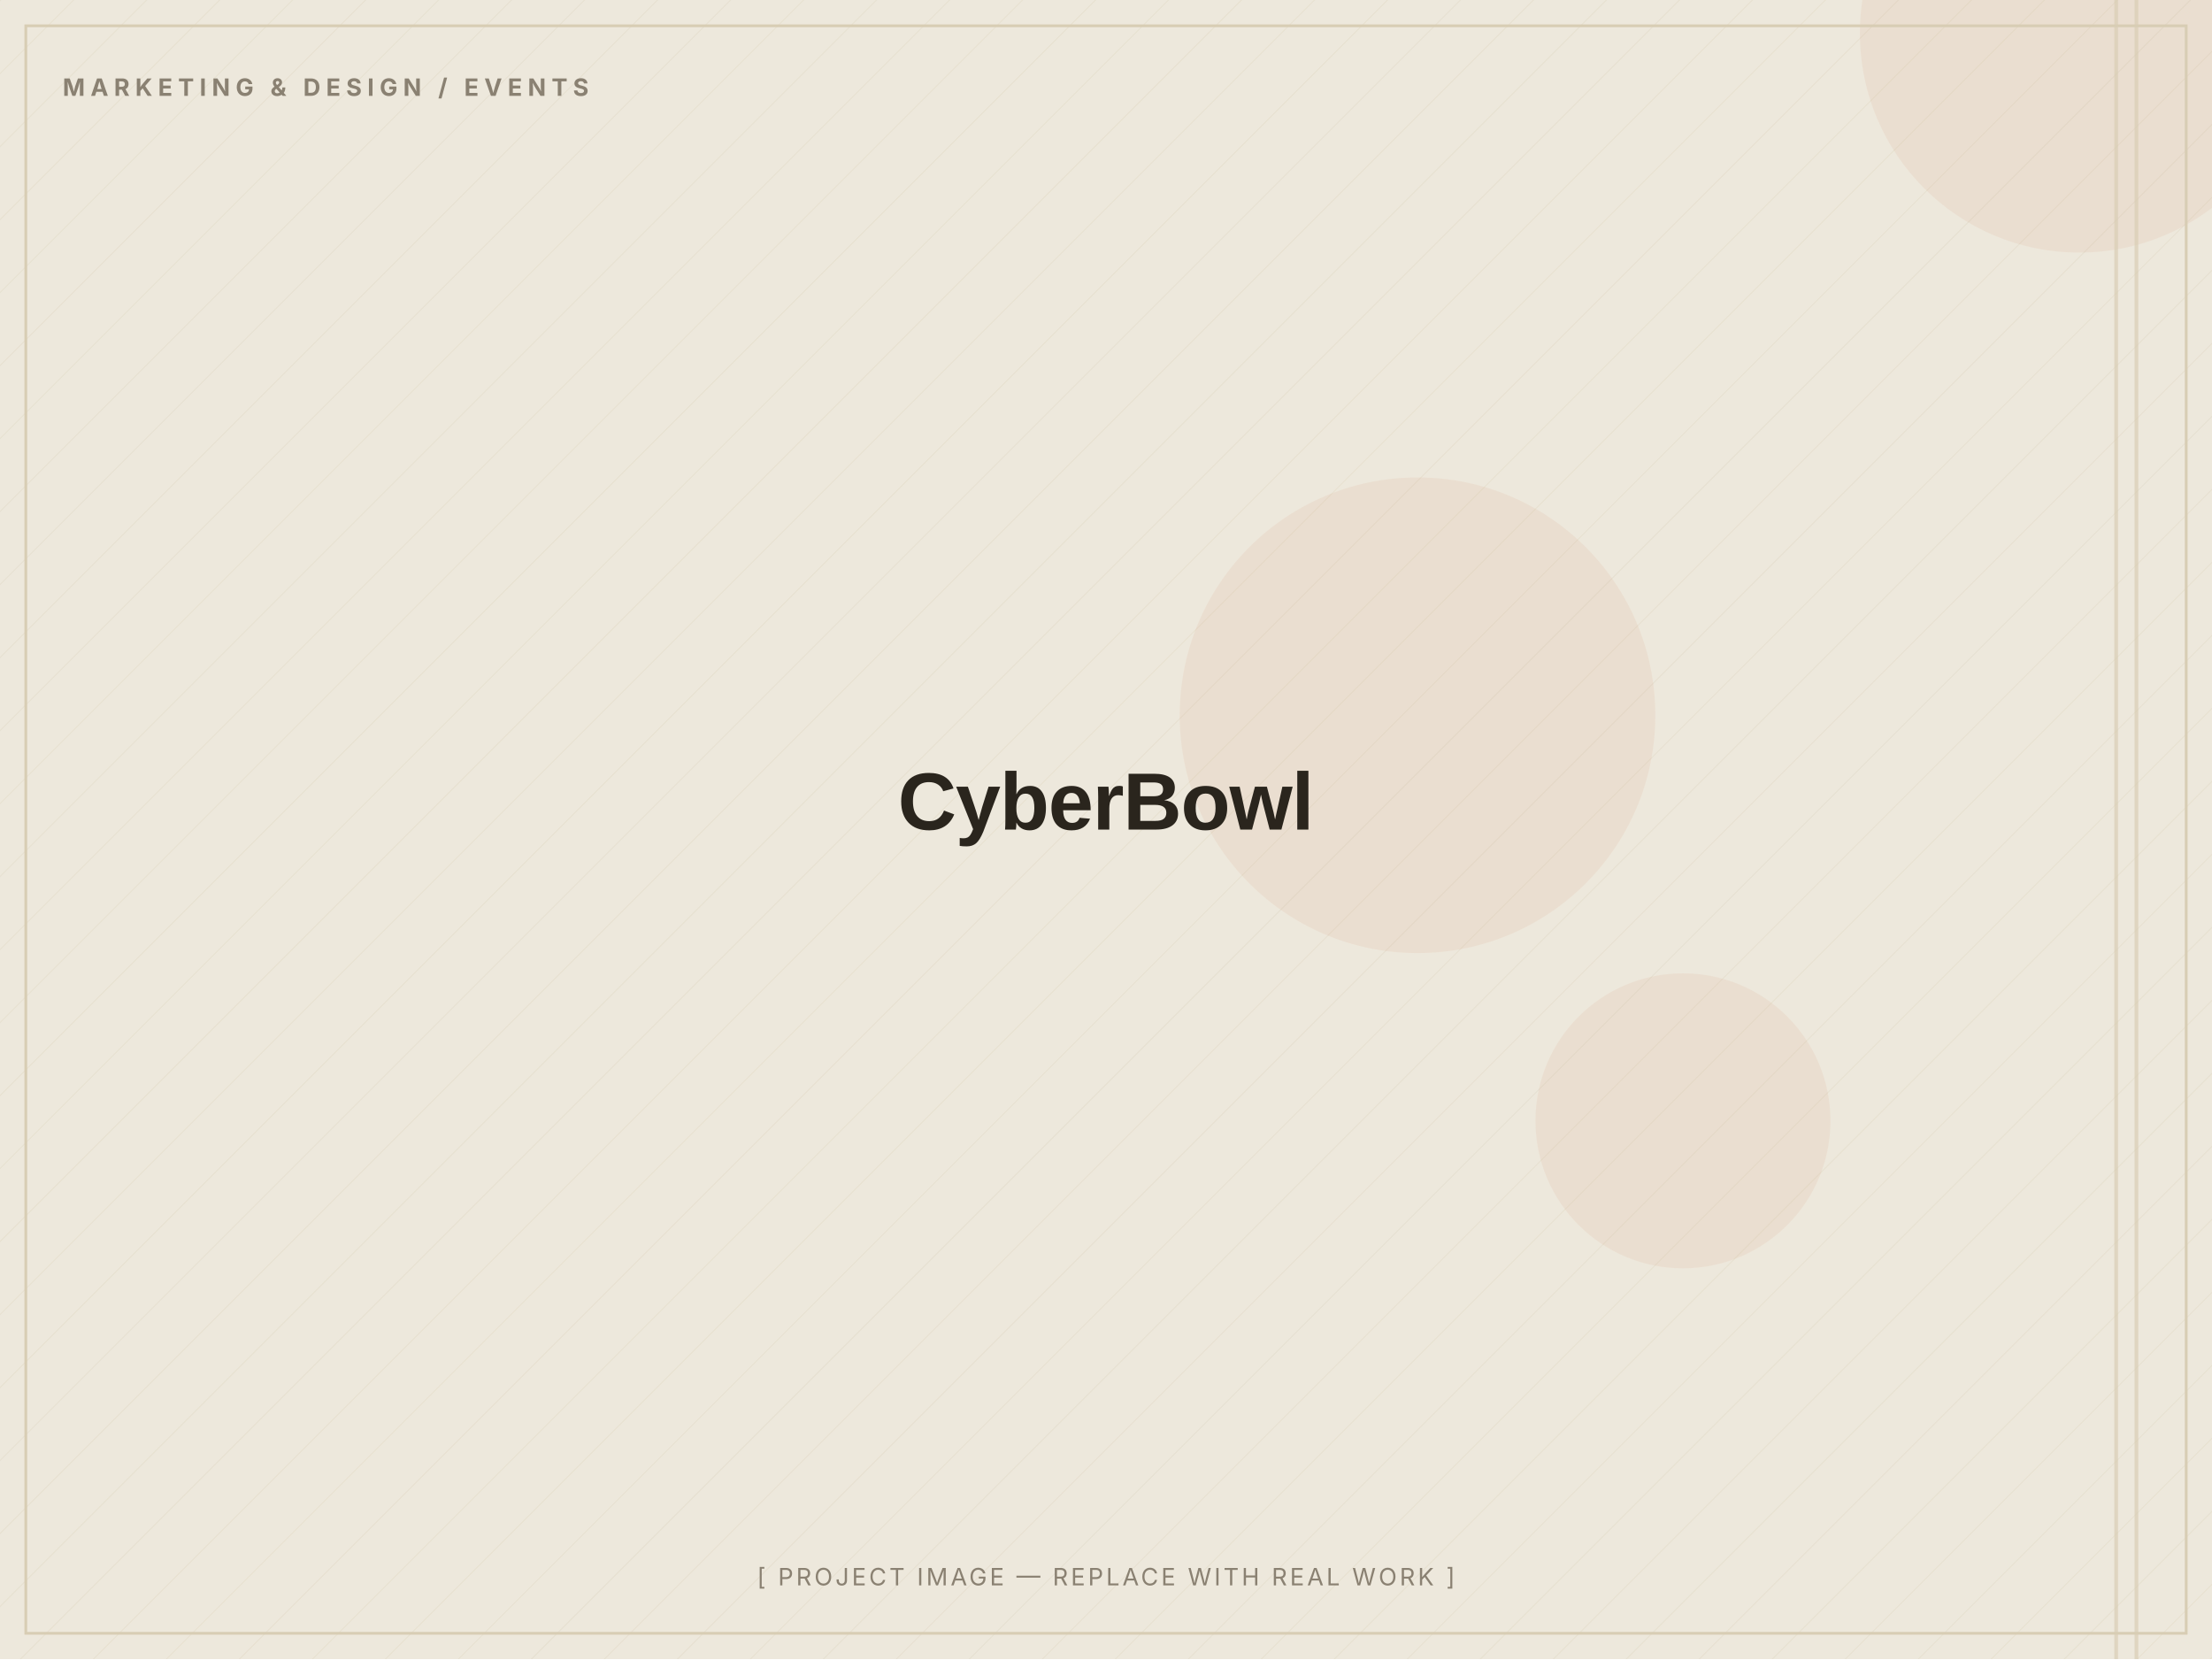
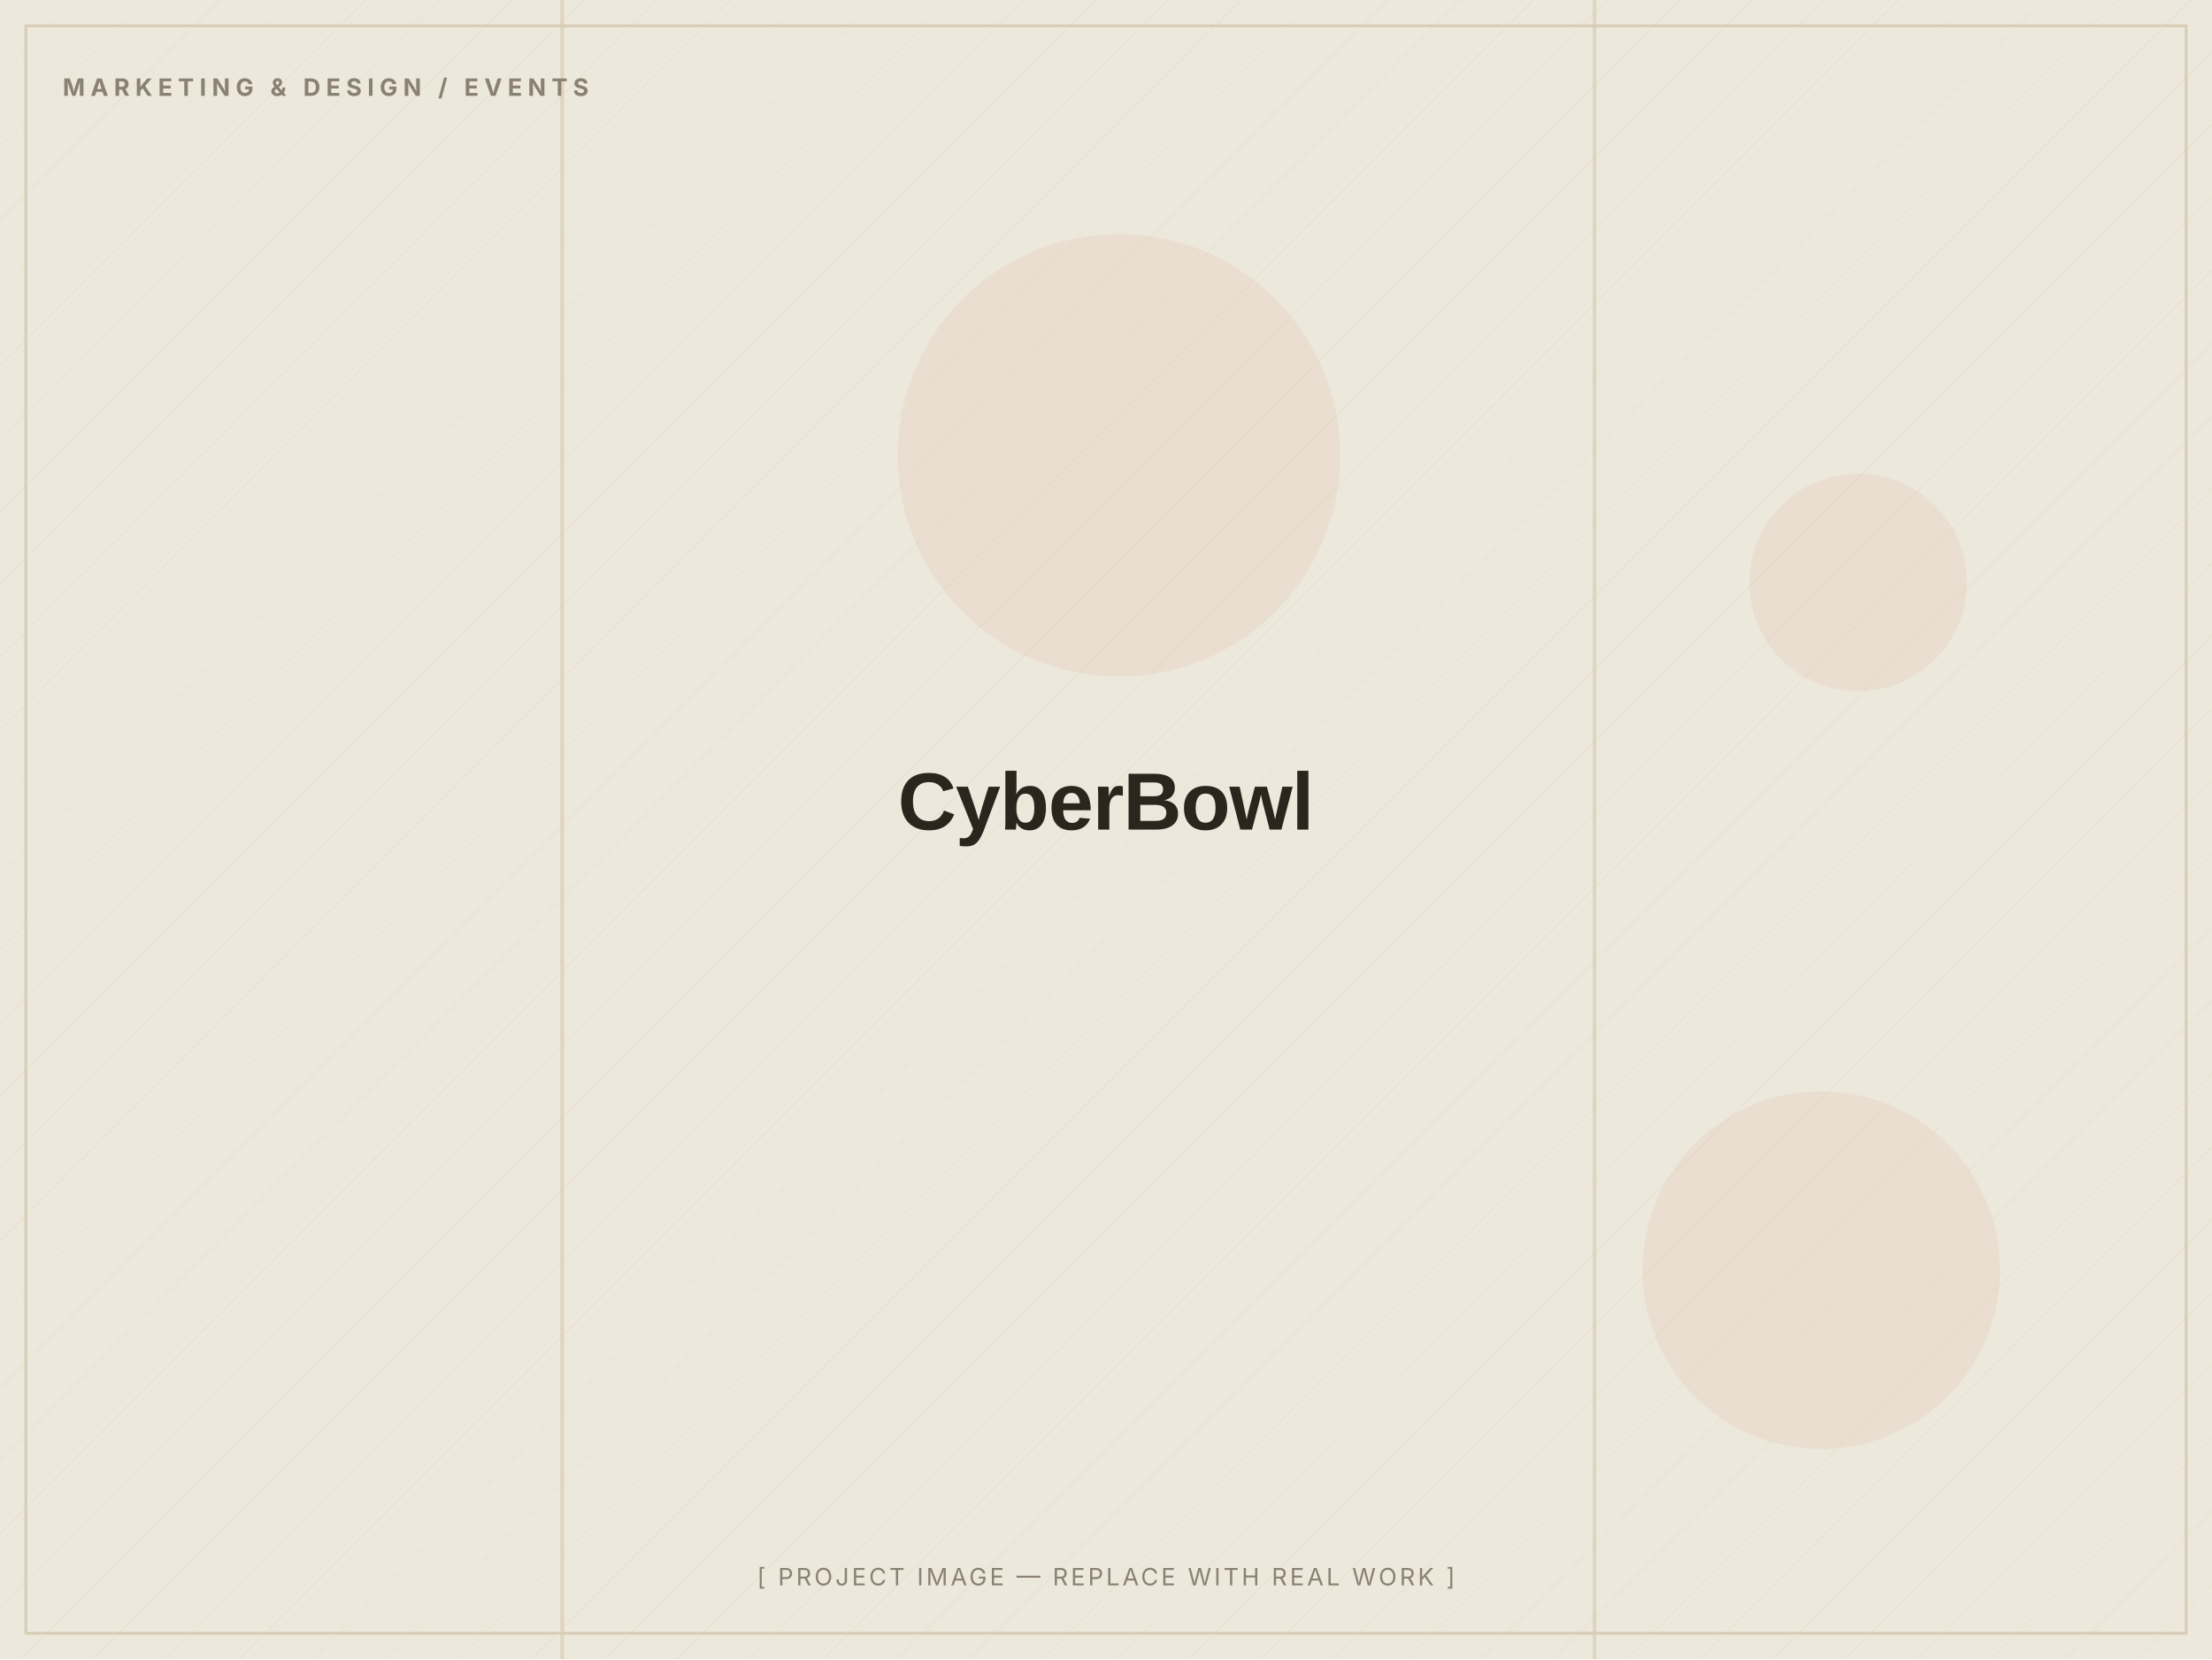
<svg xmlns="http://www.w3.org/2000/svg" width="1200" height="900" viewBox="0 0 1200 900" role="img" aria-label="CyberBowl — placeholder image">
  <defs>
    <pattern id="d" width="28" height="28" patternUnits="userSpaceOnUse" patternTransform="rotate(45)">
      <line x1="0" y1="0" x2="0" y2="28" stroke="#D8CDB4" stroke-width="1" opacity="0.5" />
    </pattern>
  </defs>
  <rect width="1200" height="900" fill="#EDE8DC" />
  <rect width="1200" height="900" fill="url(#d)" opacity="0.55" />
-   <circle cx="913" cy="608" r="80" fill="#C2410C" opacity="0.06" />
-   <circle cx="769" cy="388" r="129" fill="#C2410C" opacity="0.06" />
-   <circle cx="1128" cy="18" r="119" fill="#C2410C" opacity="0.06" />
-   <rect x="1158" y="0" width="2" height="900" fill="#D8CDB4" opacity="0.7" />
-   <rect x="1147" y="0" width="2" height="900" fill="#D8CDB4" opacity="0.7" />
+   <circle cx="988" cy="689" r="97" fill="#C2410C" opacity="0.06" />
+   <circle cx="1008" cy="316" r="59" fill="#C2410C" opacity="0.06" />
+   <circle cx="607" cy="247" r="120" fill="#C2410C" opacity="0.06" />
+   <rect x="864" y="0" width="2" height="900" fill="#D8CDB4" opacity="0.7" />
+   <rect x="304" y="0" width="2" height="900" fill="#D8CDB4" opacity="0.7" />
  <rect x="14" y="14" width="1172" height="872" fill="none" stroke="#D8CDB4" stroke-width="1.5" />
  <text x="34" y="52" font-family="Inter, Arial, sans-serif" font-weight="700" font-size="13" letter-spacing="3" fill="#8A8172">MARKETING &amp; DESIGN / EVENTS</text>
  <text x="600.0" y="450.0" text-anchor="middle" font-family="Archivo, Arial, sans-serif" font-weight="800" font-size="44" letter-spacing="-0.5" fill="#2A251D">CyberBowl</text>
  <text x="600.0" y="860" text-anchor="middle" font-family="Inter, Arial, sans-serif" font-size="13" letter-spacing="1.5" fill="#8A8172">[ PROJECT IMAGE — REPLACE WITH REAL WORK ]</text>
</svg>
